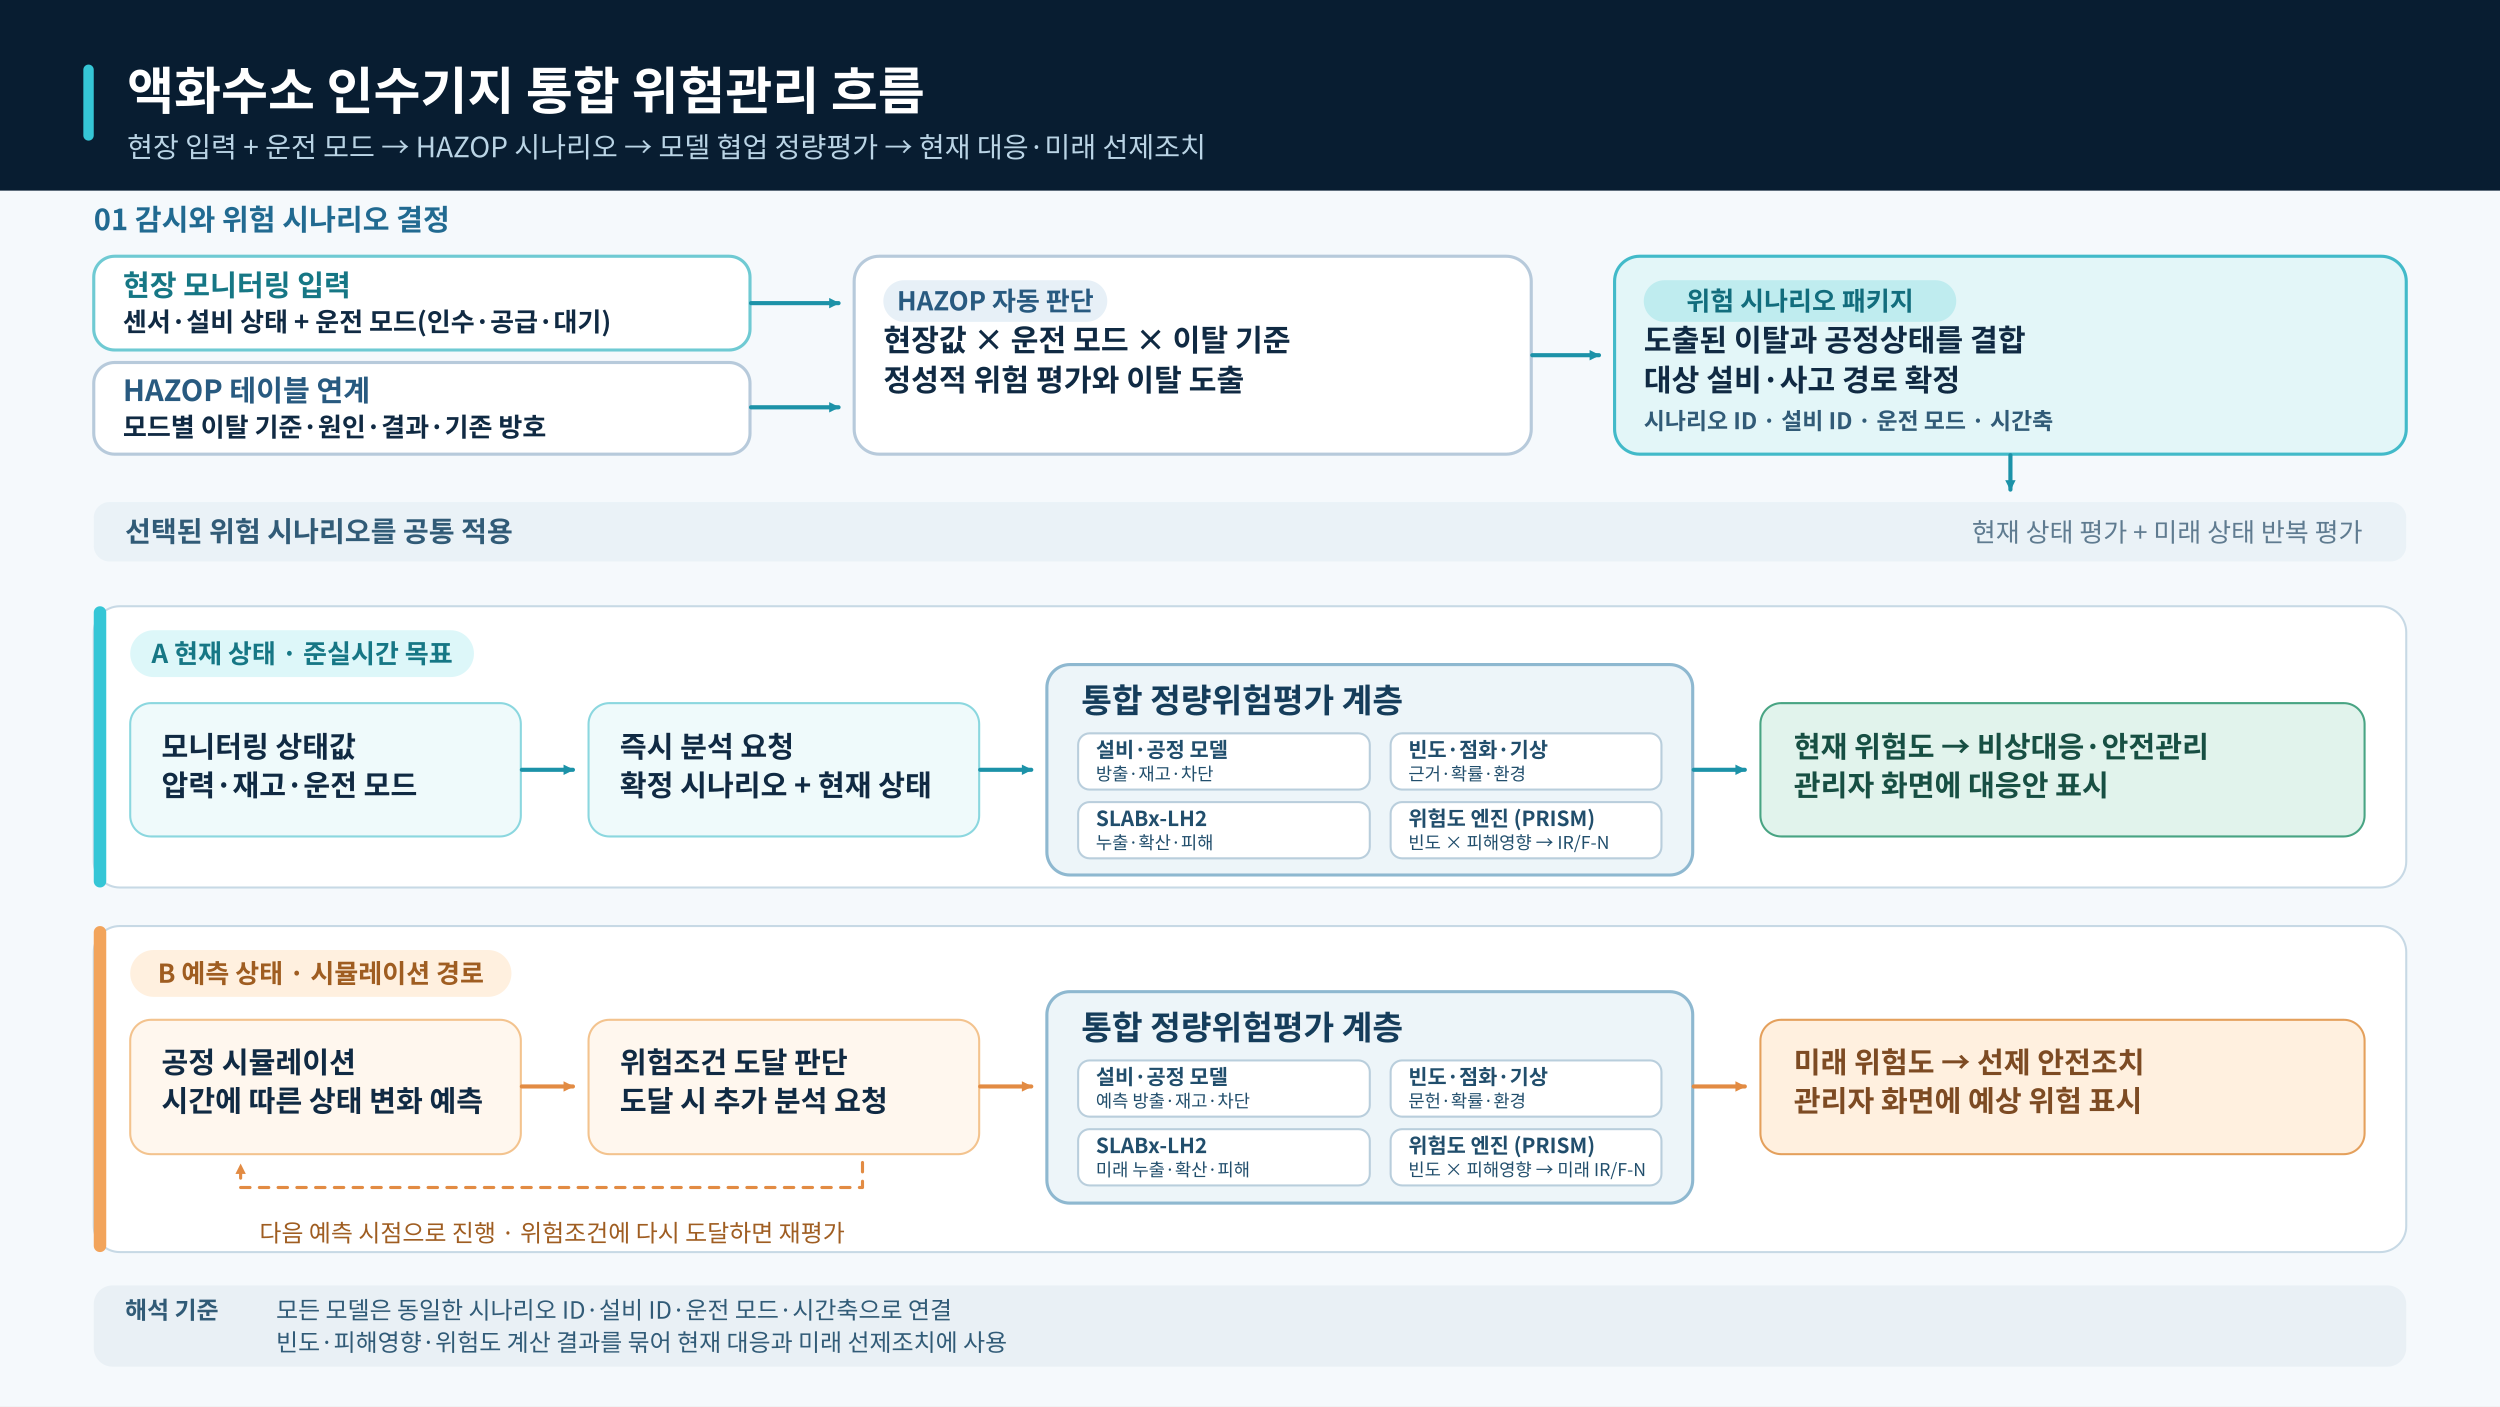
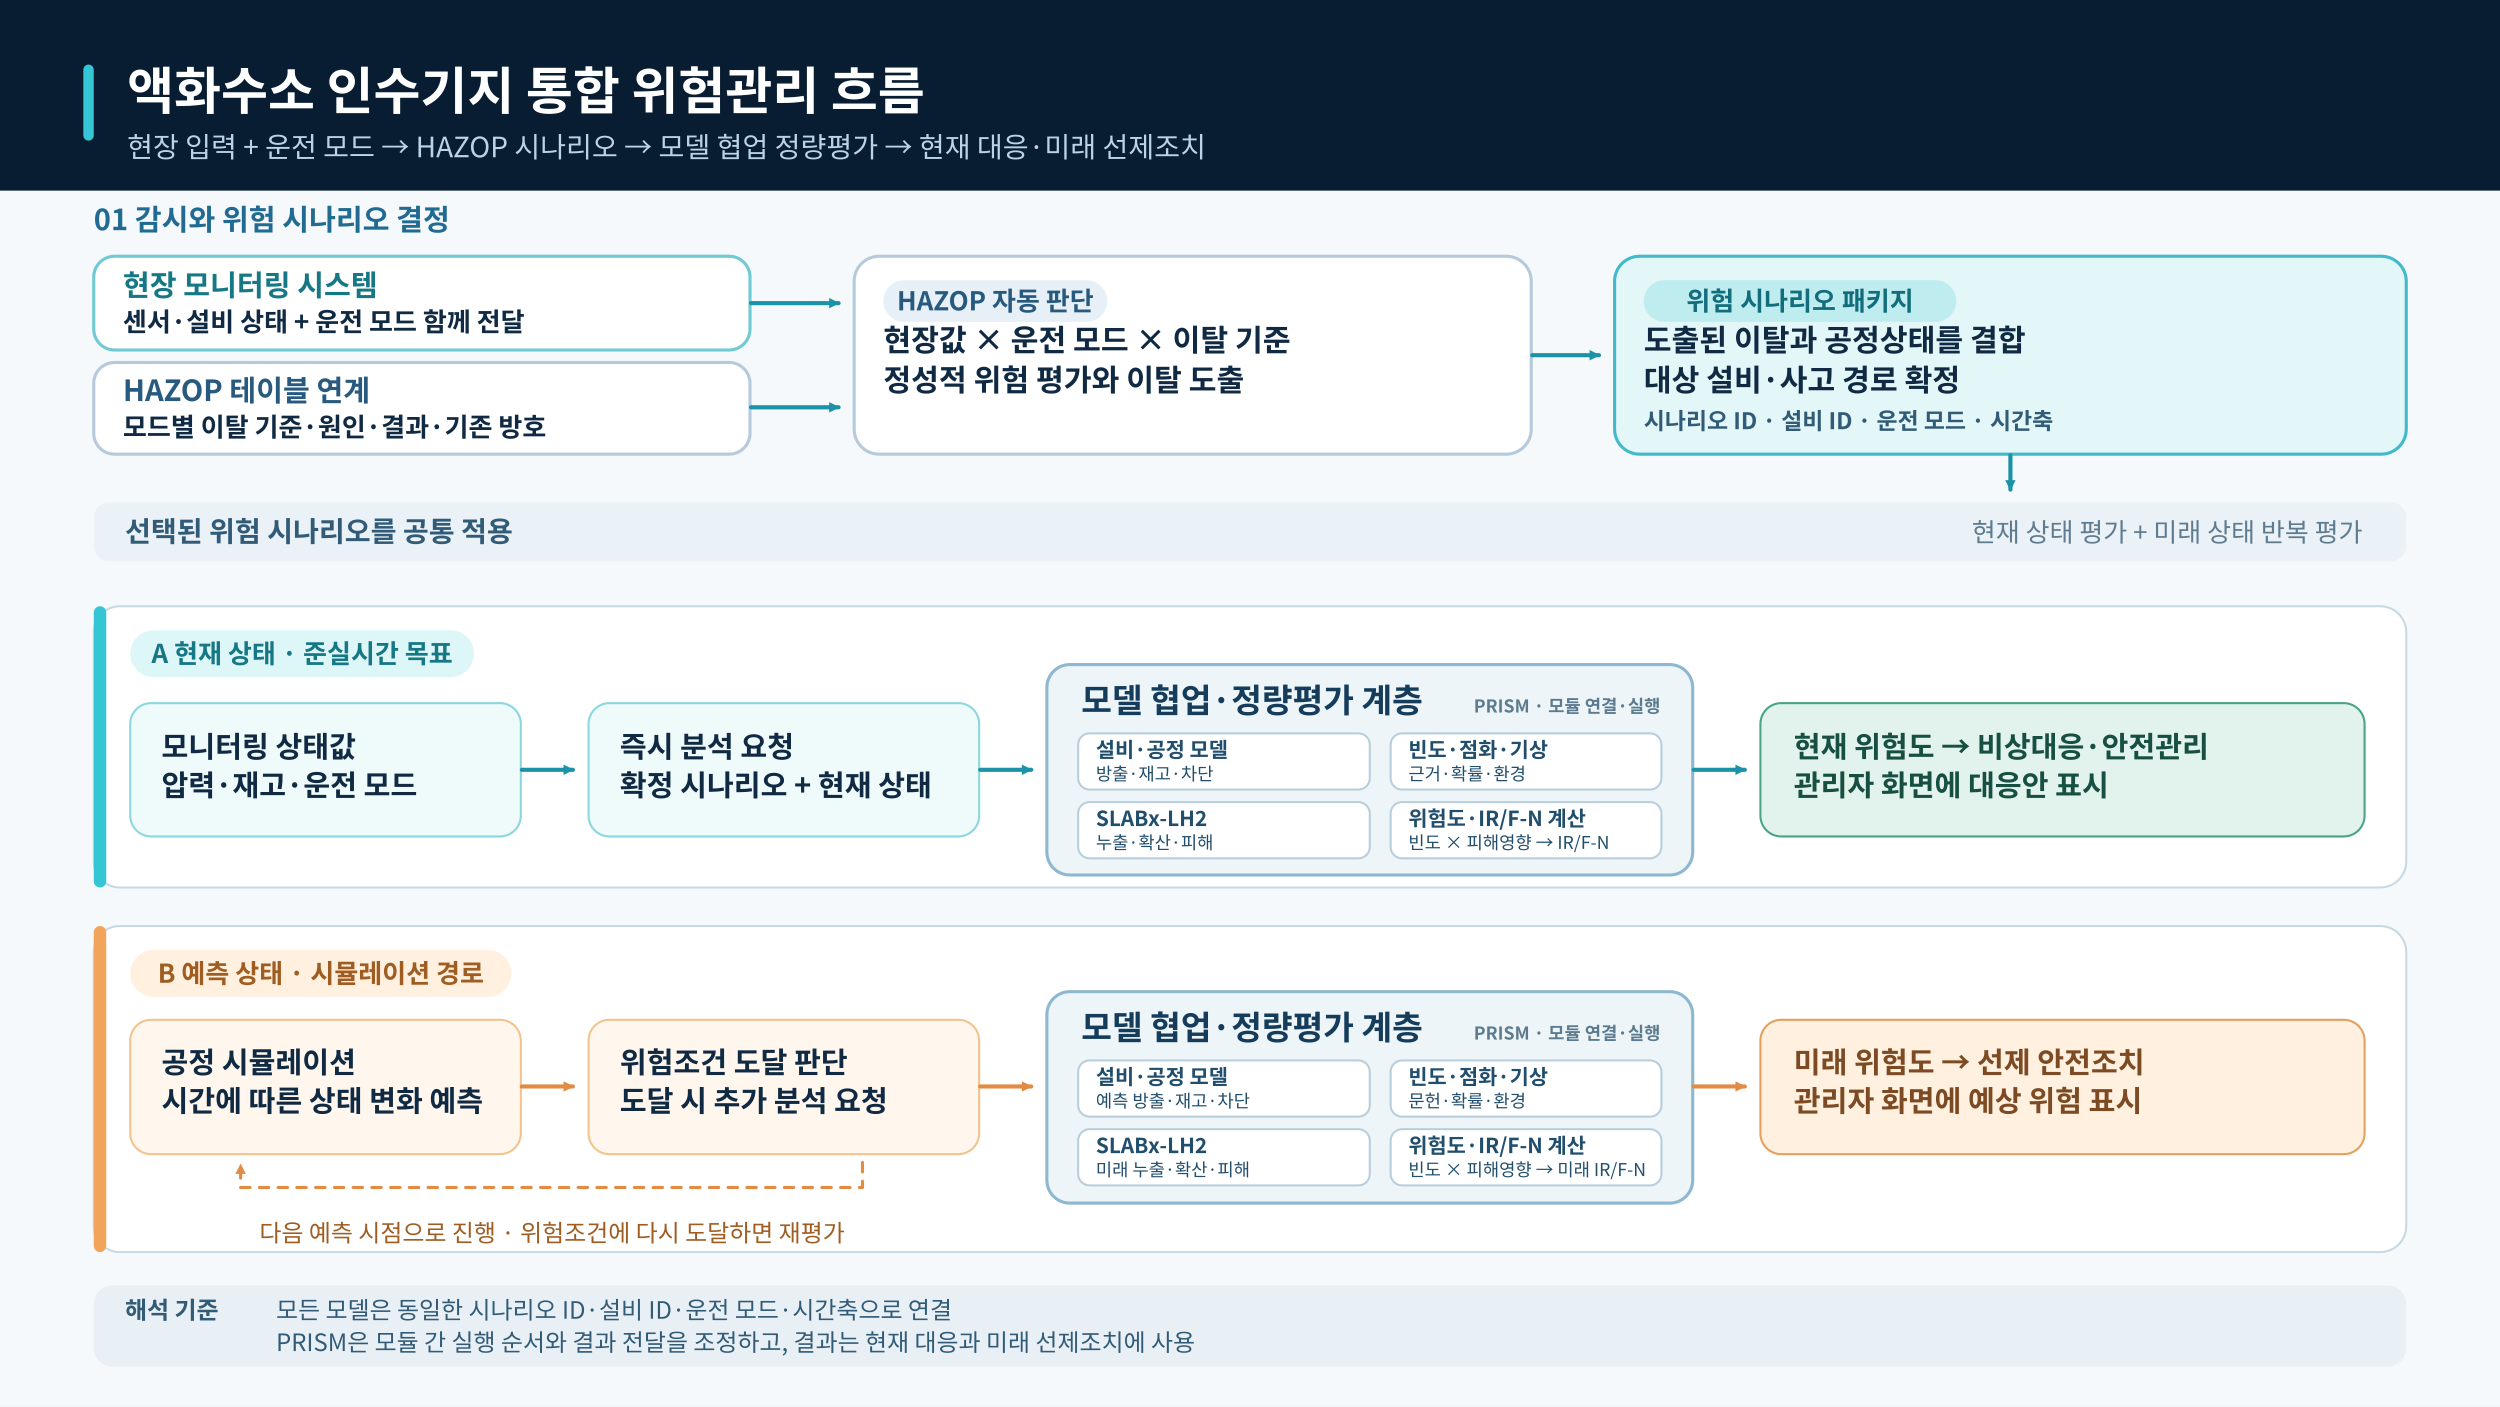
<svg xmlns="http://www.w3.org/2000/svg" width="2400" height="1350" viewBox="0 0 2400 1350" role="img" aria-label="액화수소 인수기지의 HAZOP 연계 실시간 및 예측 위험분석 흐름도">
  <defs>
    <marker id="arrow-1C92A8" markerWidth="12" markerHeight="12" refX="10" refY="6" orient="auto" markerUnits="userSpaceOnUse">
      <path d="M 1 1 L 11 6 L 1 11 z" fill="#1C92A8" />
    </marker>
    <marker id="arrow-3A70A9" markerWidth="12" markerHeight="12" refX="10" refY="6" orient="auto" markerUnits="userSpaceOnUse">
      <path d="M 1 1 L 11 6 L 1 11 z" fill="#3A70A9" />
    </marker>
    <marker id="arrow-E28B43" markerWidth="12" markerHeight="12" refX="10" refY="6" orient="auto" markerUnits="userSpaceOnUse">
      <path d="M 1 1 L 11 6 L 1 11 z" fill="#E28B43" />
    </marker>
    <marker id="arrow-AA5A4B" markerWidth="12" markerHeight="12" refX="10" refY="6" orient="auto" markerUnits="userSpaceOnUse">
      <path d="M 1 1 L 11 6 L 1 11 z" fill="#AA5A4B" />
    </marker>
    <marker id="arrow-768EA3" markerWidth="12" markerHeight="12" refX="10" refY="6" orient="auto" markerUnits="userSpaceOnUse">
      <path d="M 1 1 L 11 6 L 1 11 z" fill="#768EA3" />
    </marker>
  </defs>
  <rect width="2400" height="1350" fill="#F5F9FC" />
  <rect width="2400" height="183" fill="#081D31" />
  <rect x="80" y="62" width="10" height="73" rx="5" fill="#35C6D6" />
  <text x="122" y="105" font-family="Malgun Gothic, Noto Sans CJK KR, sans-serif" font-size="49" font-weight="800" fill="#FFFFFF" text-anchor="start">
    <tspan x="122" dy="0">액화수소 인수기지 통합 위험관리 흐름</tspan>
  </text>
  <text x="122" y="151" font-family="Malgun Gothic, Noto Sans CJK KR, sans-serif" font-size="27" font-weight="400" fill="#BAD4E5" text-anchor="start">
    <tspan x="122" dy="0">현장 입력 + 운전 모드 → HAZOP 시나리오 → 모델 협업 정량평가 → 현재 대응·미래 선제조치</tspan>
  </text>
  <text x="90" y="221" font-family="Malgun Gothic, Noto Sans CJK KR, sans-serif" font-size="28" font-weight="800" fill="#216A91" text-anchor="start">
    <tspan x="90" dy="0">01  감시와 위험 시나리오 결정</tspan>
  </text>
  <rect x="90" y="246" width="630" height="90" rx="20" fill="#FFFFFF" stroke="#6FCAD3" stroke-width="3" />
  <text x="118" y="284" font-family="Malgun Gothic, Noto Sans CJK KR, sans-serif" font-size="28" font-weight="800" fill="#167785" text-anchor="start">
-     <tspan x="118" dy="0">현장 모니터링 입력</tspan>
+     <tspan x="118" dy="0">현장 모니터링 시스템</tspan>
  </text>
  <text x="118" y="318" font-family="Malgun Gothic, Noto Sans CJK KR, sans-serif" font-size="25" font-weight="600" fill="#102A43" text-anchor="start">
-     <tspan x="118" dy="0">센서·설비 상태 + 운전 모드(인수·공급·대기)</tspan>
+     <tspan x="118" dy="0">센서·설비 상태 + 운전 모드 함께 전달</tspan>
  </text>
  <rect x="90" y="348" width="630" height="88" rx="20" fill="#FFFFFF" stroke="#B7CADB" stroke-width="3" />
  <text x="118" y="385" font-family="Malgun Gothic, Noto Sans CJK KR, sans-serif" font-size="28" font-weight="800" fill="#285A80" text-anchor="start">
    <tspan x="118" dy="0">HAZOP 테이블 연계</tspan>
  </text>
  <text x="118" y="419" font-family="Malgun Gothic, Noto Sans CJK KR, sans-serif" font-size="25" font-weight="600" fill="#102A43" text-anchor="start">
    <tspan x="118" dy="0">모드별 이탈 기준·원인·결과·기존 방호</tspan>
  </text>
  <rect x="820" y="246" width="650" height="190" rx="24" fill="#FFFFFF" stroke="#B7CADB" stroke-width="3" />
  <rect x="848" y="269" width="215" height="40" rx="20" fill="#E7F0F7" stroke="#E7F0F7" stroke-width="0" />
  <text x="955.5" y="298" font-family="Malgun Gothic, Noto Sans CJK KR, sans-serif" font-size="25" font-weight="700" fill="#285A80" text-anchor="middle">
    <tspan x="955.5" dy="0">HAZOP 자동 판단</tspan>
  </text>
  <text x="848" y="337" font-family="Malgun Gothic, Noto Sans CJK KR, sans-serif" font-size="29" font-weight="700" fill="#102A43" text-anchor="start">
    <tspan x="848" dy="0">현장값 × 운전 모드 × 이탈 기준</tspan>
    <tspan x="848" dy="38.3">정성적 위험 평가와 이탈 도출</tspan>
  </text>
  <rect x="1550" y="246" width="760" height="190" rx="24" fill="#E3F6F8" stroke="#42BAC9" stroke-width="3" />
  <rect x="1578" y="269" width="300" height="40" rx="20" fill="#BFECEF" stroke="#BFECEF" stroke-width="0" />
  <text x="1728" y="298" font-family="Malgun Gothic, Noto Sans CJK KR, sans-serif" font-size="25" font-weight="700" fill="#126D7D" text-anchor="middle">
    <tspan x="1728" dy="0">위험 시나리오 패키지</tspan>
  </text>
  <text x="1578" y="337" font-family="Malgun Gothic, Noto Sans CJK KR, sans-serif" font-size="29" font-weight="700" fill="#102A43" text-anchor="start">
    <tspan x="1578" dy="0">도출된 이탈과 공정상태를 결합</tspan>
    <tspan x="1578" dy="38.3">대상 설비·사고 경로 확정</tspan>
  </text>
  <text x="1578" y="412" font-family="Malgun Gothic, Noto Sans CJK KR, sans-serif" font-size="22" font-weight="600" fill="#315B77" text-anchor="start">
    <tspan x="1578" dy="0">시나리오 ID · 설비 ID · 운전 모드 · 시간축</tspan>
  </text>
  <path d="M 721 291 H 805" fill="none" stroke="#1C92A8" stroke-width="4" stroke-linecap="round" stroke-linejoin="round" marker-end="url(#arrow-1C92A8)" />
  <path d="M 721 391 H 805" fill="none" stroke="#1C92A8" stroke-width="4" stroke-linecap="round" stroke-linejoin="round" marker-end="url(#arrow-1C92A8)" />
  <path d="M 1471 341 H 1535" fill="none" stroke="#1C92A8" stroke-width="4" stroke-linecap="round" stroke-linejoin="round" marker-end="url(#arrow-1C92A8)" />
  <path d="M 1930 437 V 470" fill="none" stroke="#1C92A8" stroke-width="4" stroke-linecap="round" stroke-linejoin="round" marker-end="url(#arrow-1C92A8)" />
  <rect x="90" y="482" width="2220" height="57" rx="15" fill="#EAF2F7" />
  <text x="120" y="520" font-family="Malgun Gothic, Noto Sans CJK KR, sans-serif" font-size="27" font-weight="700" fill="#315B77" text-anchor="start">
    <tspan x="120" dy="0">선택된 위험 시나리오를 공통 적용</tspan>
  </text>
  <text x="2268" y="520" font-family="Malgun Gothic, Noto Sans CJK KR, sans-serif" font-size="25" font-weight="500" fill="#5F7B90" text-anchor="end">
    <tspan x="2268" dy="0">현재 상태 평가  +  미래 상태 반복 평가</tspan>
  </text>
  <rect x="90" y="582" width="2220" height="270" rx="25" fill="#FFFFFF" stroke="#C7D9E5" stroke-width="2" />
  <rect x="90" y="582" width="12" height="270" rx="6" fill="#35C6D6" />
  <rect x="125" y="605" width="330" height="45" rx="22.5" fill="#DDF7F9" stroke="#DDF7F9" stroke-width="0" />
  <text x="290" y="636.5" font-family="Malgun Gothic, Noto Sans CJK KR, sans-serif" font-size="25" font-weight="700" fill="#167785" text-anchor="middle">
    <tspan x="290" dy="0">A  현재 상태 · 준실시간 목표</tspan>
  </text>
  <rect x="125" y="675" width="375" height="128" rx="20" fill="#EFFAFB" stroke="#8BD7DF" stroke-width="2" />
  <text x="155" y="727" font-family="Malgun Gothic, Noto Sans CJK KR, sans-serif" font-size="28" font-weight="700" fill="#102A43" text-anchor="start">
    <tspan x="155" dy="0">모니터링 상태값</tspan>
    <tspan x="155" dy="37.0">압력·재고·운전 모드</tspan>
  </text>
  <rect x="565" y="675" width="375" height="128" rx="20" fill="#EFFAFB" stroke="#8BD7DF" stroke-width="2" />
  <text x="595" y="727" font-family="Malgun Gothic, Noto Sans CJK KR, sans-serif" font-size="28" font-weight="700" fill="#102A43" text-anchor="start">
    <tspan x="595" dy="0">즉시 분석 요청</tspan>
    <tspan x="595" dy="37.0">확정 시나리오 + 현재 상태</tspan>
  </text>
  <rect x="1005" y="638" width="620" height="202" rx="22" fill="#EDF5F9" stroke="#8EB8D0" stroke-width="3" />
  <text x="1038" y="684" font-family="Malgun Gothic, Noto Sans CJK KR, sans-serif" font-size="32" font-weight="800" fill="#153D5B" text-anchor="start">
-     <tspan x="1038" dy="0">통합 정량위험평가 계층</tspan>
+     <tspan x="1038" dy="0">모델 협업·정량평가 계층</tspan>
+   </text>
+   <text x="1594" y="684" font-family="Malgun Gothic, Noto Sans CJK KR, sans-serif" font-size="17" font-weight="600" fill="#5C7B8E" text-anchor="end">
+     <tspan x="1594" dy="0">PRISM · 모듈 연결·실행</tspan>
  </text>
  <rect x="1035" y="704" width="280" height="54" rx="11" fill="#FFFFFF" stroke="#B9CEDC" stroke-width="2" />
  <text x="1052" y="727" font-family="Malgun Gothic, Noto Sans CJK KR, sans-serif" font-size="20" font-weight="700" fill="#214E6C" text-anchor="start">
    <tspan x="1052" dy="0">설비·공정 모델</tspan>
    <tspan x="1052" dy="22" font-size="17" font-weight="500">방출·재고·차단</tspan>
  </text>
  <rect x="1335" y="704" width="260" height="54" rx="11" fill="#FFFFFF" stroke="#B9CEDC" stroke-width="2" />
  <text x="1352" y="727" font-family="Malgun Gothic, Noto Sans CJK KR, sans-serif" font-size="20" font-weight="700" fill="#214E6C" text-anchor="start">
    <tspan x="1352" dy="0">빈도·점화·기상</tspan>
    <tspan x="1352" dy="22" font-size="17" font-weight="500">근거·확률·환경</tspan>
  </text>
  <rect x="1035" y="770" width="280" height="54" rx="11" fill="#FFFFFF" stroke="#B9CEDC" stroke-width="2" />
  <text x="1052" y="793" font-family="Malgun Gothic, Noto Sans CJK KR, sans-serif" font-size="20" font-weight="700" fill="#214E6C" text-anchor="start">
    <tspan x="1052" dy="0">SLABx-LH2</tspan>
    <tspan x="1052" dy="22" font-size="17" font-weight="500">누출·확산·피해</tspan>
  </text>
  <rect x="1335" y="770" width="260" height="54" rx="11" fill="#FFFFFF" stroke="#B9CEDC" stroke-width="2" />
  <text x="1352" y="793" font-family="Malgun Gothic, Noto Sans CJK KR, sans-serif" font-size="20" font-weight="700" fill="#214E6C" text-anchor="start">
-     <tspan x="1352" dy="0">위험도 엔진 (PRISM)</tspan>
+     <tspan x="1352" dy="0">위험도·IR/F-N 계산</tspan>
    <tspan x="1352" dy="22" font-size="17" font-weight="500">빈도 × 피해영향 → IR/F-N</tspan>
  </text>
  <rect x="1690" y="675" width="580" height="128" rx="20" fill="#E1F3EC" stroke="#48A483" stroke-width="2" />
  <text x="1722" y="727" font-family="Malgun Gothic, Noto Sans CJK KR, sans-serif" font-size="28" font-weight="700" fill="#174F43" text-anchor="start">
    <tspan x="1722" dy="0">현재 위험도 → 비상대응·안전관리</tspan>
    <tspan x="1722" dy="37.0">관리자 화면에 대응안 표시</tspan>
  </text>
  <path d="M 501 739 H 550" fill="none" stroke="#1C92A8" stroke-width="4" stroke-linecap="round" stroke-linejoin="round" marker-end="url(#arrow-1C92A8)" />
  <path d="M 941 739 H 990" fill="none" stroke="#1C92A8" stroke-width="4" stroke-linecap="round" stroke-linejoin="round" marker-end="url(#arrow-1C92A8)" />
  <path d="M 1626 739 H 1675" fill="none" stroke="#1C92A8" stroke-width="4" stroke-linecap="round" stroke-linejoin="round" marker-end="url(#arrow-1C92A8)" />
  <rect x="90" y="889" width="2220" height="313" rx="25" fill="#FFFFFF" stroke="#C7D9E5" stroke-width="2" />
  <rect x="90" y="889" width="12" height="313" rx="6" fill="#F2A45B" />
  <rect x="125" y="912" width="366" height="45" rx="22.5" fill="#FFF0DF" stroke="#FFF0DF" stroke-width="0" />
  <text x="308" y="943.5" font-family="Malgun Gothic, Noto Sans CJK KR, sans-serif" font-size="25" font-weight="700" fill="#9F5D21" text-anchor="middle">
    <tspan x="308" dy="0">B  예측 상태 · 시뮬레이션 경로</tspan>
  </text>
  <rect x="125" y="979" width="375" height="129" rx="20" fill="#FFF7EE" stroke="#F3C38E" stroke-width="2" />
  <text x="155" y="1030" font-family="Malgun Gothic, Noto Sans CJK KR, sans-serif" font-size="28" font-weight="700" fill="#102A43" text-anchor="start">
    <tspan x="155" dy="0">공정 시뮬레이션</tspan>
    <tspan x="155" dy="37.0">시간에 따른 상태 변화 예측</tspan>
  </text>
  <rect x="565" y="979" width="375" height="129" rx="20" fill="#FFF7EE" stroke="#F3C38E" stroke-width="2" />
  <text x="595" y="1030" font-family="Malgun Gothic, Noto Sans CJK KR, sans-serif" font-size="28" font-weight="700" fill="#102A43" text-anchor="start">
    <tspan x="595" dy="0">위험조건 도달 판단</tspan>
    <tspan x="595" dy="37.0">도달 시 추가 분석 요청</tspan>
  </text>
  <rect x="1005" y="952" width="620" height="203" rx="22" fill="#EDF5F9" stroke="#8EB8D0" stroke-width="3" />
  <text x="1038" y="998" font-family="Malgun Gothic, Noto Sans CJK KR, sans-serif" font-size="32" font-weight="800" fill="#153D5B" text-anchor="start">
-     <tspan x="1038" dy="0">통합 정량위험평가 계층</tspan>
+     <tspan x="1038" dy="0">모델 협업·정량평가 계층</tspan>
+   </text>
+   <text x="1594" y="998" font-family="Malgun Gothic, Noto Sans CJK KR, sans-serif" font-size="17" font-weight="600" fill="#5C7B8E" text-anchor="end">
+     <tspan x="1594" dy="0">PRISM · 모듈 연결·실행</tspan>
  </text>
  <rect x="1035" y="1018" width="280" height="54" rx="11" fill="#FFFFFF" stroke="#B9CEDC" stroke-width="2" />
  <text x="1052" y="1041" font-family="Malgun Gothic, Noto Sans CJK KR, sans-serif" font-size="20" font-weight="700" fill="#214E6C" text-anchor="start">
    <tspan x="1052" dy="0">설비·공정 모델</tspan>
    <tspan x="1052" dy="22" font-size="17" font-weight="500">예측 방출·재고·차단</tspan>
  </text>
  <rect x="1335" y="1018" width="260" height="54" rx="11" fill="#FFFFFF" stroke="#B9CEDC" stroke-width="2" />
  <text x="1352" y="1041" font-family="Malgun Gothic, Noto Sans CJK KR, sans-serif" font-size="20" font-weight="700" fill="#214E6C" text-anchor="start">
    <tspan x="1352" dy="0">빈도·점화·기상</tspan>
    <tspan x="1352" dy="22" font-size="17" font-weight="500">문헌·확률·환경</tspan>
  </text>
  <rect x="1035" y="1084" width="280" height="54" rx="11" fill="#FFFFFF" stroke="#B9CEDC" stroke-width="2" />
  <text x="1052" y="1107" font-family="Malgun Gothic, Noto Sans CJK KR, sans-serif" font-size="20" font-weight="700" fill="#214E6C" text-anchor="start">
    <tspan x="1052" dy="0">SLABx-LH2</tspan>
    <tspan x="1052" dy="22" font-size="17" font-weight="500">미래 누출·확산·피해</tspan>
  </text>
  <rect x="1335" y="1084" width="260" height="54" rx="11" fill="#FFFFFF" stroke="#B9CEDC" stroke-width="2" />
  <text x="1352" y="1107" font-family="Malgun Gothic, Noto Sans CJK KR, sans-serif" font-size="20" font-weight="700" fill="#214E6C" text-anchor="start">
-     <tspan x="1352" dy="0">위험도 엔진 (PRISM)</tspan>
+     <tspan x="1352" dy="0">위험도·IR/F-N 계산</tspan>
    <tspan x="1352" dy="22" font-size="17" font-weight="500">빈도 × 피해영향 → 미래 IR/F-N</tspan>
  </text>
  <rect x="1690" y="979" width="580" height="129" rx="20" fill="#FFF0DF" stroke="#E4A05C" stroke-width="2" />
  <text x="1722" y="1030" font-family="Malgun Gothic, Noto Sans CJK KR, sans-serif" font-size="28" font-weight="700" fill="#7D4B23" text-anchor="start">
    <tspan x="1722" dy="0">미래 위험도 → 선제 안전조치</tspan>
    <tspan x="1722" dy="37.0">관리자 화면에 예상 위험 표시</tspan>
  </text>
  <path d="M 501 1043 H 550" fill="none" stroke="#E28B43" stroke-width="4" stroke-linecap="round" stroke-linejoin="round" marker-end="url(#arrow-E28B43)" />
  <path d="M 941 1043 H 990" fill="none" stroke="#E28B43" stroke-width="4" stroke-linecap="round" stroke-linejoin="round" marker-end="url(#arrow-E28B43)" />
  <path d="M 1626 1043 H 1675" fill="none" stroke="#E28B43" stroke-width="4" stroke-linecap="round" stroke-linejoin="round" marker-end="url(#arrow-E28B43)" />
  <path d="M 828 1116 V 1140 H 231 V 1118" fill="none" stroke="#E28B43" stroke-width="3" stroke-linecap="round" stroke-linejoin="round" stroke-dasharray="9 9" marker-end="url(#arrow-E28B43)" />
  <text x="530" y="1192" font-family="Malgun Gothic, Noto Sans CJK KR, sans-serif" font-size="23" font-weight="500" fill="#9F5D21" text-anchor="middle">
    <tspan x="530" dy="0">다음 예측 시점으로 진행 · 위험조건에 다시 도달하면 재평가</tspan>
  </text>
  <rect x="90" y="1234" width="2220" height="78" rx="18" fill="#E9F0F5" />
  <text x="120" y="1266" font-family="Malgun Gothic, Noto Sans CJK KR, sans-serif" font-size="23" font-weight="800" fill="#315B77" text-anchor="start">
    <tspan x="120" dy="0">해석 기준</tspan>
  </text>
  <text x="265" y="1266" font-family="Malgun Gothic, Noto Sans CJK KR, sans-serif" font-size="23" font-weight="500" fill="#315B77" text-anchor="start">
    <tspan x="265" dy="0">모든 모델은 동일한 시나리오 ID·설비 ID·운전 모드·시간축으로 연결</tspan>
  </text>
  <text x="265" y="1297" font-family="Malgun Gothic, Noto Sans CJK KR, sans-serif" font-size="23" font-weight="500" fill="#315B77" text-anchor="start">
-     <tspan x="265" dy="0">빈도·피해영향·위험도 계산 결과를 묶어 현재 대응과 미래 선제조치에 사용</tspan>
+     <tspan x="265" dy="0">PRISM은 모듈 간 실행 순서와 결과 전달을 조정하고, 결과는 현재 대응과 미래 선제조치에 사용</tspan>
  </text>
</svg>
